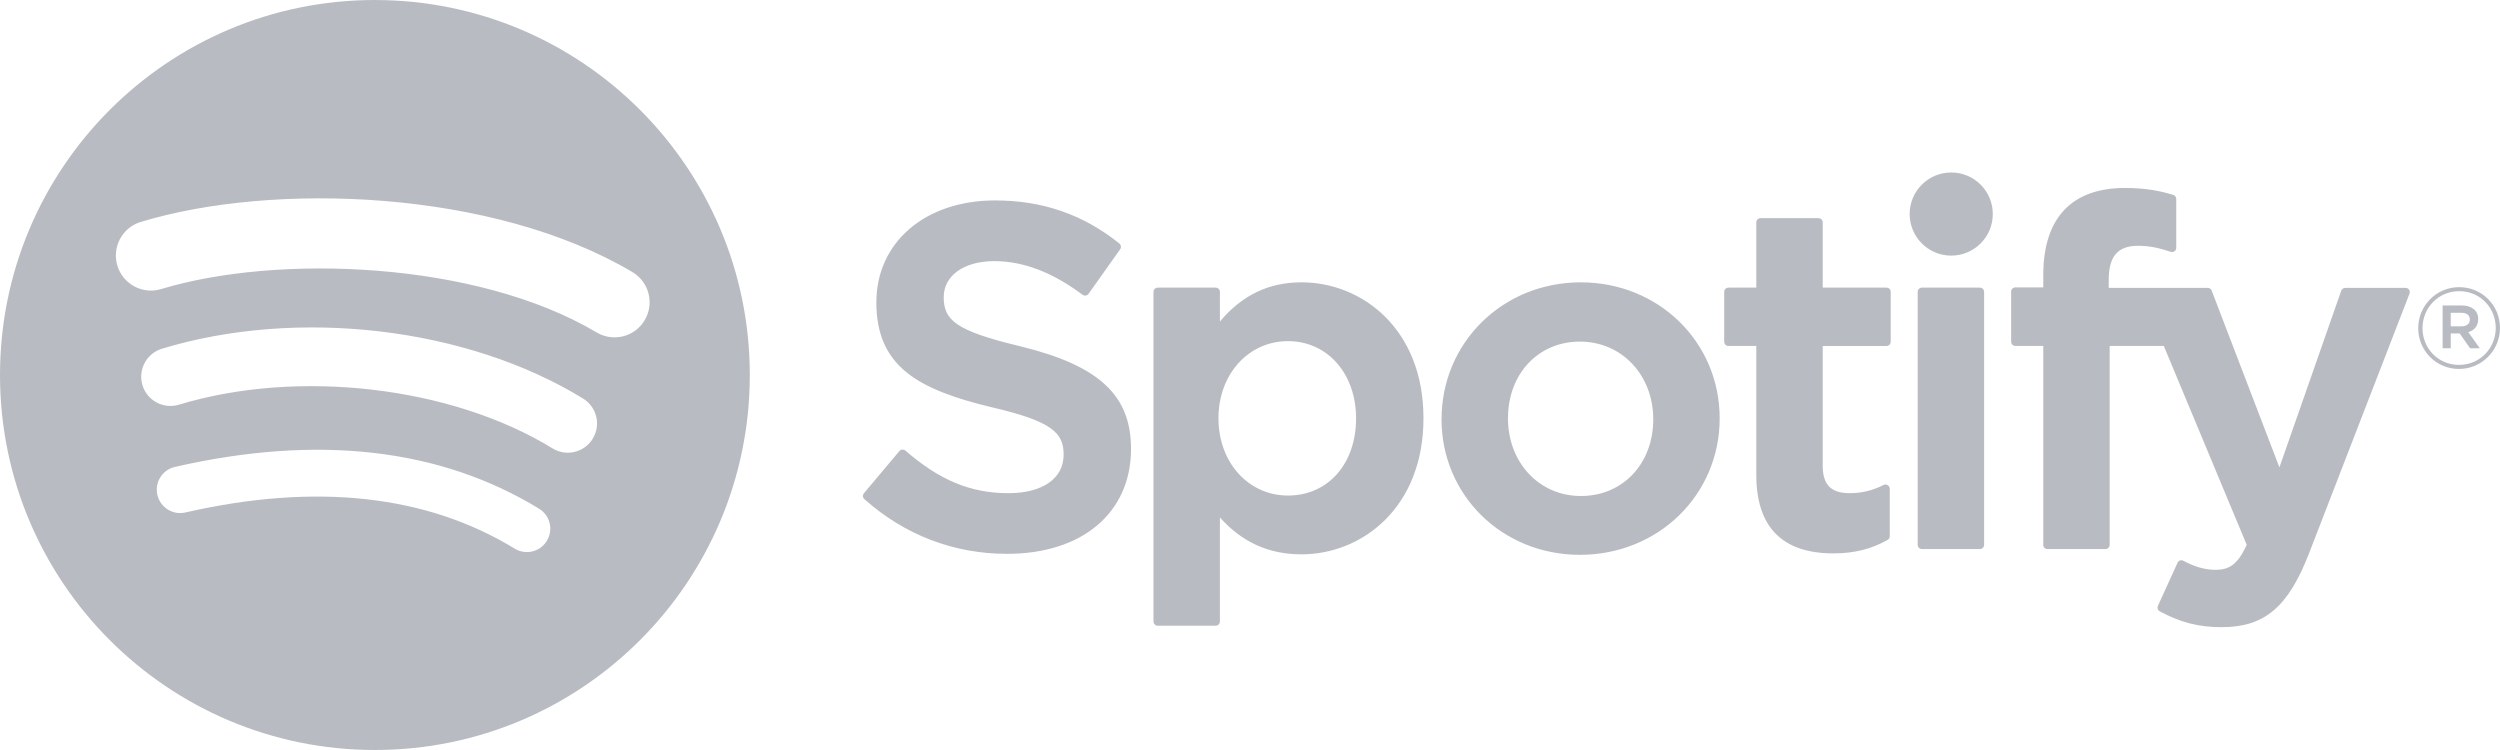
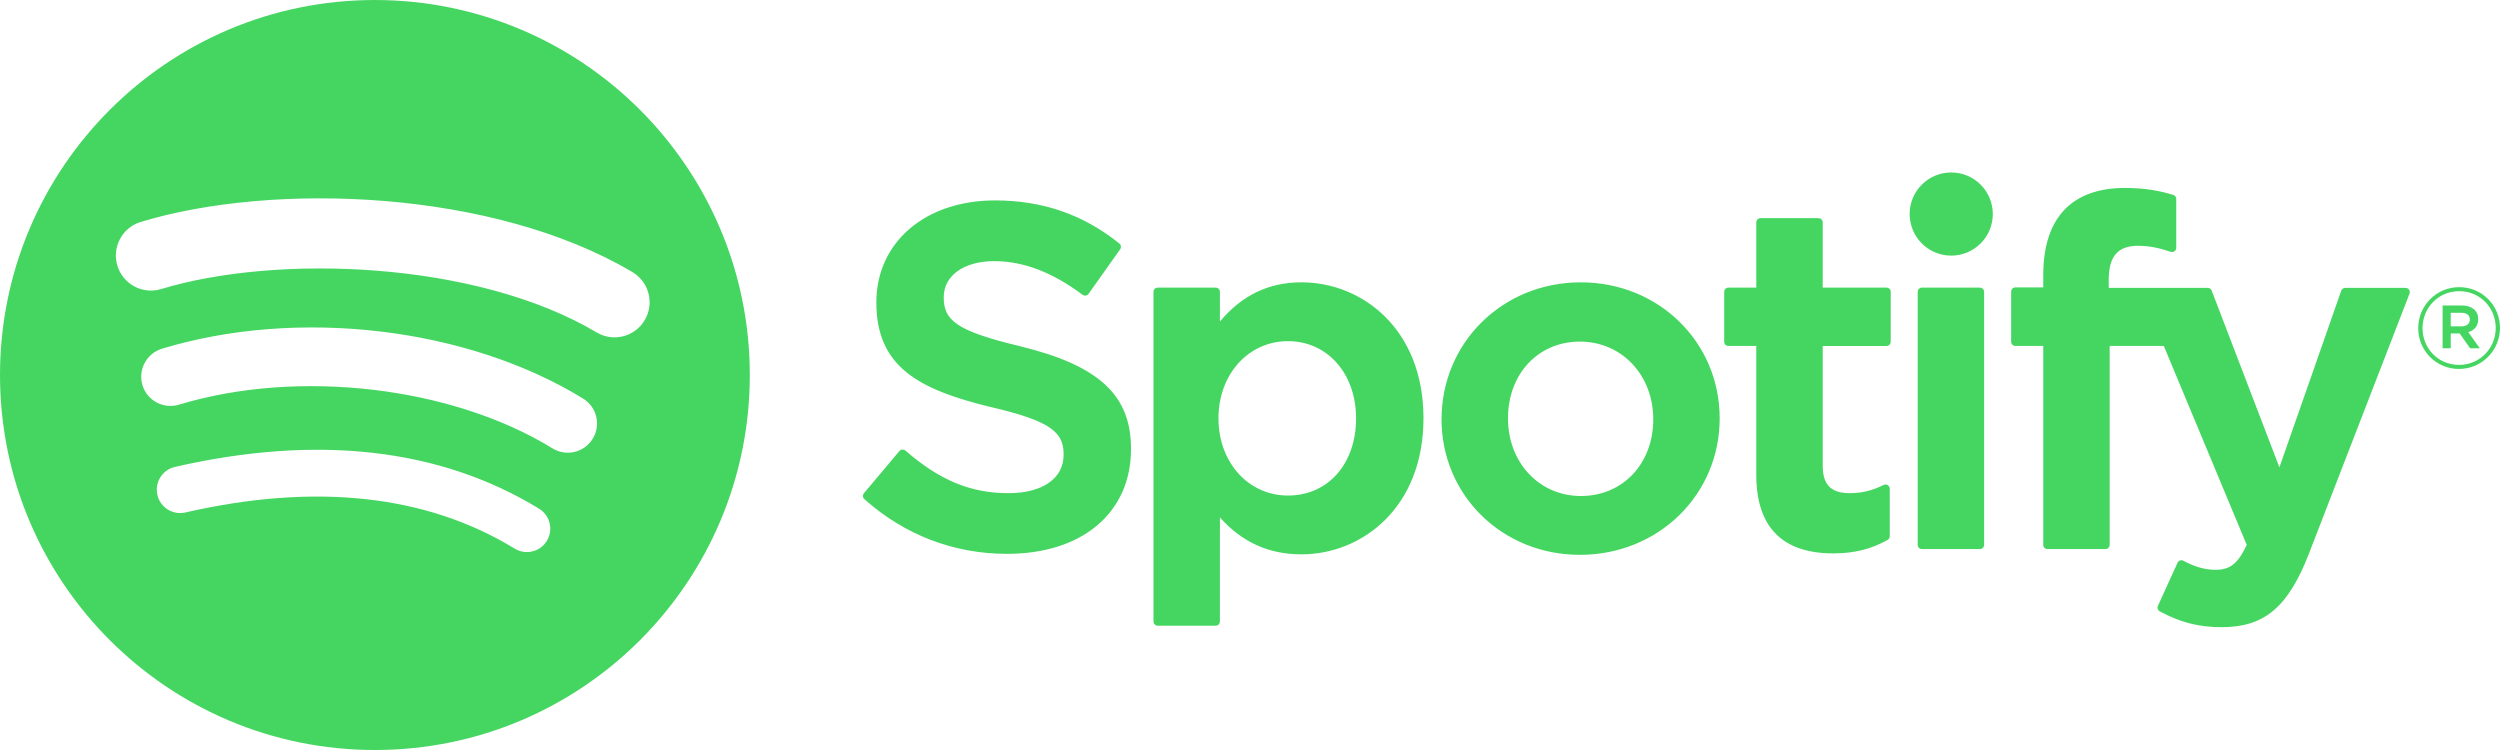
<svg xmlns="http://www.w3.org/2000/svg" width="140" height="42" viewBox="0 0 140 42" fill="none">
-   <path d="M20.995 0C9.4 0 0 9.402 0 21C0 32.599 9.4 42 20.995 42C32.59 42 41.989 32.599 41.989 21C41.989 9.403 32.591 0.001 20.994 0.001L20.995 0ZM30.623 30.288C30.246 30.906 29.44 31.1 28.823 30.723C23.893 27.709 17.688 27.028 10.38 28.698C9.676 28.86 8.974 28.418 8.813 27.714C8.652 27.009 9.092 26.307 9.798 26.147C17.795 24.318 24.655 25.105 30.189 28.488C30.806 28.866 31.001 29.671 30.623 30.288L30.623 30.288ZM33.193 24.57C32.718 25.341 31.71 25.583 30.941 25.109C25.299 21.64 16.695 20.636 10.02 22.662C9.155 22.924 8.24 22.436 7.978 21.571C7.717 20.706 8.205 19.793 9.069 19.529C16.694 17.215 26.172 18.336 32.653 22.32C33.423 22.794 33.666 23.802 33.192 24.57L33.193 24.57ZM33.413 18.616C26.646 14.596 15.483 14.226 9.022 16.188C7.985 16.502 6.888 15.917 6.573 14.879C6.259 13.841 6.844 12.744 7.882 12.429C15.299 10.177 27.627 10.612 35.417 15.238C36.35 15.792 36.657 16.997 36.103 17.929C35.552 18.863 34.343 19.17 33.413 18.616H33.413ZM57.12 19.386C53.495 18.522 52.849 17.915 52.849 16.64C52.849 15.435 53.983 14.624 55.67 14.624C57.304 14.624 58.925 15.24 60.624 16.507C60.676 16.546 60.74 16.561 60.804 16.551C60.867 16.541 60.923 16.507 60.96 16.454L62.73 13.959C62.803 13.856 62.783 13.714 62.685 13.636C60.663 12.012 58.385 11.223 55.723 11.223C51.809 11.223 49.075 13.573 49.075 16.934C49.075 20.539 51.434 21.815 55.509 22.801C58.978 23.6 59.563 24.269 59.563 25.466C59.563 26.793 58.38 27.617 56.474 27.617C54.359 27.617 52.633 26.904 50.702 25.232C50.654 25.19 50.588 25.172 50.528 25.175C50.464 25.18 50.405 25.21 50.365 25.259L48.38 27.621C48.297 27.719 48.307 27.866 48.404 27.951C50.65 29.956 53.413 31.016 56.394 31.016C60.612 31.016 63.337 28.711 63.337 25.143C63.345 22.132 61.542 20.464 57.127 19.39L57.12 19.386ZM72.879 15.81C71.051 15.81 69.552 16.531 68.315 18.006V16.345C68.315 16.214 68.209 16.107 68.078 16.107H64.832C64.701 16.107 64.595 16.214 64.595 16.345V34.802C64.595 34.933 64.701 35.04 64.832 35.04H68.078C68.209 35.04 68.315 34.933 68.315 34.802V28.976C69.552 30.364 71.052 31.043 72.879 31.043C76.276 31.043 79.715 28.427 79.715 23.427C79.72 18.427 76.28 15.81 72.883 15.81L72.879 15.81ZM75.94 23.427C75.94 25.974 74.372 27.75 72.127 27.75C69.908 27.75 68.234 25.893 68.234 23.427C68.234 20.962 69.908 19.105 72.127 19.105C74.336 19.105 75.94 20.922 75.94 23.427L75.94 23.427ZM88.528 15.81C84.153 15.81 80.726 19.18 80.726 23.482C80.726 27.737 84.13 31.071 88.474 31.071C92.865 31.071 96.302 27.713 96.302 23.427C96.302 19.157 92.888 15.811 88.528 15.811L88.528 15.81ZM88.528 27.776C86.201 27.776 84.447 25.906 84.447 23.426C84.447 20.936 86.141 19.13 88.474 19.13C90.816 19.13 92.582 21 92.582 23.481C92.582 25.97 90.877 27.776 88.528 27.776H88.528ZM105.644 16.107H102.072V12.455C102.072 12.324 101.966 12.217 101.835 12.217H98.59C98.458 12.217 98.352 12.324 98.352 12.455V16.107H96.791C96.66 16.107 96.555 16.214 96.555 16.345V19.136C96.555 19.267 96.66 19.374 96.791 19.374H98.352V26.593C98.352 29.511 99.803 30.99 102.667 30.99C103.831 30.99 104.797 30.75 105.707 30.234C105.781 30.192 105.827 30.113 105.827 30.028V27.371C105.827 27.289 105.785 27.211 105.714 27.168C105.644 27.124 105.556 27.122 105.483 27.157C104.858 27.472 104.254 27.617 103.578 27.617C102.536 27.617 102.072 27.144 102.072 26.084V19.375H105.644C105.775 19.375 105.88 19.268 105.88 19.137V16.347C105.885 16.216 105.78 16.109 105.647 16.109L105.644 16.107ZM118.089 16.122V15.673C118.089 14.353 118.595 13.765 119.729 13.765C120.406 13.765 120.949 13.899 121.558 14.102C121.633 14.126 121.711 14.114 121.772 14.069C121.835 14.024 121.87 13.952 121.87 13.876V11.14C121.87 11.036 121.803 10.943 121.702 10.912C121.059 10.721 120.236 10.525 119.004 10.525C116.007 10.525 114.422 12.213 114.422 15.406V16.093H112.862C112.732 16.093 112.624 16.2 112.624 16.331V19.136C112.624 19.267 112.732 19.374 112.862 19.374H114.422V30.51C114.422 30.641 114.528 30.748 114.659 30.748H117.904C118.036 30.748 118.142 30.641 118.142 30.51V19.374H121.173L125.815 30.508C125.288 31.678 124.77 31.91 124.062 31.91C123.491 31.91 122.888 31.74 122.273 31.403C122.215 31.371 122.146 31.366 122.084 31.385C122.022 31.407 121.97 31.453 121.943 31.513L120.843 33.927C120.791 34.041 120.836 34.175 120.945 34.234C122.094 34.856 123.131 35.122 124.412 35.122C126.809 35.122 128.133 34.005 129.301 31.001L134.932 16.447C134.961 16.373 134.952 16.291 134.907 16.226C134.863 16.161 134.791 16.122 134.712 16.122H131.333C131.232 16.122 131.141 16.187 131.108 16.282L127.647 26.172L123.855 16.275C123.821 16.183 123.732 16.122 123.634 16.122H118.088L118.089 16.122ZM110.873 16.107H107.627C107.496 16.107 107.39 16.214 107.39 16.345V30.51C107.39 30.641 107.496 30.748 107.627 30.748H110.873C111.004 30.748 111.111 30.641 111.111 30.51V16.346C111.111 16.315 111.105 16.284 111.093 16.255C111.081 16.226 111.064 16.2 111.042 16.178C111.02 16.156 110.993 16.138 110.964 16.126C110.935 16.114 110.904 16.108 110.873 16.108L110.873 16.107ZM109.269 9.658C107.983 9.658 106.94 10.699 106.94 11.985C106.94 13.272 107.983 14.315 109.269 14.315C110.554 14.315 111.597 13.272 111.597 11.985C111.597 10.699 110.554 9.658 109.27 9.658H109.269ZM137.704 20.662C136.419 20.662 135.42 19.63 135.42 18.377C135.42 17.123 136.432 16.08 137.716 16.08C139 16.08 140 17.111 140 18.364C140 19.617 138.987 20.662 137.704 20.662H137.704ZM137.716 16.307C136.546 16.307 135.661 17.237 135.661 18.377C135.661 19.515 136.54 20.433 137.705 20.433C138.874 20.433 139.761 19.504 139.761 18.364C139.761 17.225 138.881 16.307 137.717 16.307H137.716ZM138.223 18.599L138.869 19.503H138.324L137.742 18.673H137.242V19.503H136.786V17.105H137.855C138.413 17.105 138.779 17.39 138.779 17.87C138.781 18.263 138.553 18.503 138.225 18.599H138.223V18.599ZM137.837 17.517H137.242V18.275H137.837C138.134 18.275 138.311 18.13 138.311 17.895C138.311 17.649 138.133 17.517 137.837 17.517H137.837V17.517Z" fill="#B8BCC2" />
+   <path d="M20.995 0C9.4 0 0 9.402 0 21C0 32.599 9.4 42 20.995 42C32.59 42 41.989 32.599 41.989 21C41.989 9.403 32.591 0.001 20.994 0.001L20.995 0ZM30.623 30.288C30.246 30.906 29.44 31.1 28.823 30.723C23.893 27.709 17.688 27.028 10.38 28.698C9.676 28.86 8.974 28.418 8.813 27.714C8.652 27.009 9.092 26.307 9.798 26.147C17.795 24.318 24.655 25.105 30.189 28.488C30.806 28.866 31.001 29.671 30.623 30.288L30.623 30.288ZM33.193 24.57C32.718 25.341 31.71 25.583 30.941 25.109C25.299 21.64 16.695 20.636 10.02 22.662C9.155 22.924 8.24 22.436 7.978 21.571C7.717 20.706 8.205 19.793 9.069 19.529C16.694 17.215 26.172 18.336 32.653 22.32C33.423 22.794 33.666 23.802 33.192 24.57L33.193 24.57ZM33.413 18.616C26.646 14.596 15.483 14.226 9.022 16.188C7.985 16.502 6.888 15.917 6.573 14.879C6.259 13.841 6.844 12.744 7.882 12.429C15.299 10.177 27.627 10.612 35.417 15.238C36.35 15.792 36.657 16.997 36.103 17.929C35.552 18.863 34.343 19.17 33.413 18.616H33.413ZM57.12 19.386C53.495 18.522 52.849 17.915 52.849 16.64C52.849 15.435 53.983 14.624 55.67 14.624C57.304 14.624 58.925 15.24 60.624 16.507C60.676 16.546 60.74 16.561 60.804 16.551C60.867 16.541 60.923 16.507 60.96 16.454L62.73 13.959C62.803 13.856 62.783 13.714 62.685 13.636C60.663 12.012 58.385 11.223 55.723 11.223C51.809 11.223 49.075 13.573 49.075 16.934C49.075 20.539 51.434 21.815 55.509 22.801C58.978 23.6 59.563 24.269 59.563 25.466C59.563 26.793 58.38 27.617 56.474 27.617C54.359 27.617 52.633 26.904 50.702 25.232C50.654 25.19 50.588 25.172 50.528 25.175C50.464 25.18 50.405 25.21 50.365 25.259L48.38 27.621C48.297 27.719 48.307 27.866 48.404 27.951C50.65 29.956 53.413 31.016 56.394 31.016C60.612 31.016 63.337 28.711 63.337 25.143C63.345 22.132 61.542 20.464 57.127 19.39L57.12 19.386ZM72.879 15.81C71.051 15.81 69.552 16.531 68.315 18.006V16.345C68.315 16.214 68.209 16.107 68.078 16.107H64.832C64.701 16.107 64.595 16.214 64.595 16.345V34.802C64.595 34.933 64.701 35.04 64.832 35.04H68.078C68.209 35.04 68.315 34.933 68.315 34.802V28.976C69.552 30.364 71.052 31.043 72.879 31.043C76.276 31.043 79.715 28.427 79.715 23.427C79.72 18.427 76.28 15.81 72.883 15.81L72.879 15.81ZM75.94 23.427C75.94 25.974 74.372 27.75 72.127 27.75C69.908 27.75 68.234 25.893 68.234 23.427C68.234 20.962 69.908 19.105 72.127 19.105C74.336 19.105 75.94 20.922 75.94 23.427L75.94 23.427ZM88.528 15.81C84.153 15.81 80.726 19.18 80.726 23.482C80.726 27.737 84.13 31.071 88.474 31.071C92.865 31.071 96.302 27.713 96.302 23.427C96.302 19.157 92.888 15.811 88.528 15.811L88.528 15.81ZM88.528 27.776C86.201 27.776 84.447 25.906 84.447 23.426C84.447 20.936 86.141 19.13 88.474 19.13C90.816 19.13 92.582 21 92.582 23.481C92.582 25.97 90.877 27.776 88.528 27.776H88.528ZM105.644 16.107H102.072V12.455C102.072 12.324 101.966 12.217 101.835 12.217H98.59C98.458 12.217 98.352 12.324 98.352 12.455V16.107H96.791C96.66 16.107 96.555 16.214 96.555 16.345V19.136C96.555 19.267 96.66 19.374 96.791 19.374H98.352V26.593C98.352 29.511 99.803 30.99 102.667 30.99C103.831 30.99 104.797 30.75 105.707 30.234C105.781 30.192 105.827 30.113 105.827 30.028V27.371C105.827 27.289 105.785 27.211 105.714 27.168C105.644 27.124 105.556 27.122 105.483 27.157C104.858 27.472 104.254 27.617 103.578 27.617C102.536 27.617 102.072 27.144 102.072 26.084V19.375H105.644C105.775 19.375 105.88 19.268 105.88 19.137V16.347C105.885 16.216 105.78 16.109 105.647 16.109L105.644 16.107ZM118.089 16.122V15.673C118.089 14.353 118.595 13.765 119.729 13.765C120.406 13.765 120.949 13.899 121.558 14.102C121.633 14.126 121.711 14.114 121.772 14.069C121.835 14.024 121.87 13.952 121.87 13.876V11.14C121.87 11.036 121.803 10.943 121.702 10.912C121.059 10.721 120.236 10.525 119.004 10.525C116.007 10.525 114.422 12.213 114.422 15.406V16.093H112.862C112.732 16.093 112.624 16.2 112.624 16.331V19.136C112.624 19.267 112.732 19.374 112.862 19.374H114.422V30.51C114.422 30.641 114.528 30.748 114.659 30.748H117.904C118.036 30.748 118.142 30.641 118.142 30.51V19.374H121.173L125.815 30.508C125.288 31.678 124.77 31.91 124.062 31.91C123.491 31.91 122.888 31.74 122.273 31.403C122.215 31.371 122.146 31.366 122.084 31.385C122.022 31.407 121.97 31.453 121.943 31.513L120.843 33.927C120.791 34.041 120.836 34.175 120.945 34.234C122.094 34.856 123.131 35.122 124.412 35.122C126.809 35.122 128.133 34.005 129.301 31.001L134.932 16.447C134.961 16.373 134.952 16.291 134.907 16.226C134.863 16.161 134.791 16.122 134.712 16.122H131.333C131.232 16.122 131.141 16.187 131.108 16.282L127.647 26.172L123.855 16.275C123.821 16.183 123.732 16.122 123.634 16.122H118.088L118.089 16.122ZM110.873 16.107H107.627C107.496 16.107 107.39 16.214 107.39 16.345V30.51C107.39 30.641 107.496 30.748 107.627 30.748H110.873C111.004 30.748 111.111 30.641 111.111 30.51V16.346C111.111 16.315 111.105 16.284 111.093 16.255C111.081 16.226 111.064 16.2 111.042 16.178C111.02 16.156 110.993 16.138 110.964 16.126C110.935 16.114 110.904 16.108 110.873 16.108L110.873 16.107ZM109.269 9.658C107.983 9.658 106.94 10.699 106.94 11.985C106.94 13.272 107.983 14.315 109.269 14.315C110.554 14.315 111.597 13.272 111.597 11.985C111.597 10.699 110.554 9.658 109.27 9.658H109.269ZM137.704 20.662C136.419 20.662 135.42 19.63 135.42 18.377C135.42 17.123 136.432 16.08 137.716 16.08C139 16.08 140 17.111 140 18.364C140 19.617 138.987 20.662 137.704 20.662H137.704ZM137.716 16.307C136.546 16.307 135.661 17.237 135.661 18.377C135.661 19.515 136.54 20.433 137.705 20.433C138.874 20.433 139.761 19.504 139.761 18.364C139.761 17.225 138.881 16.307 137.717 16.307H137.716ZM138.223 18.599L138.869 19.503H138.324L137.742 18.673H137.242V19.503H136.786V17.105H137.855C138.413 17.105 138.779 17.39 138.779 17.87C138.781 18.263 138.553 18.503 138.225 18.599H138.223V18.599ZM137.837 17.517H137.242V18.275H137.837C138.134 18.275 138.311 18.13 138.311 17.895C138.311 17.649 138.133 17.517 137.837 17.517H137.837V17.517Z" fill="#45d662" />
</svg>
